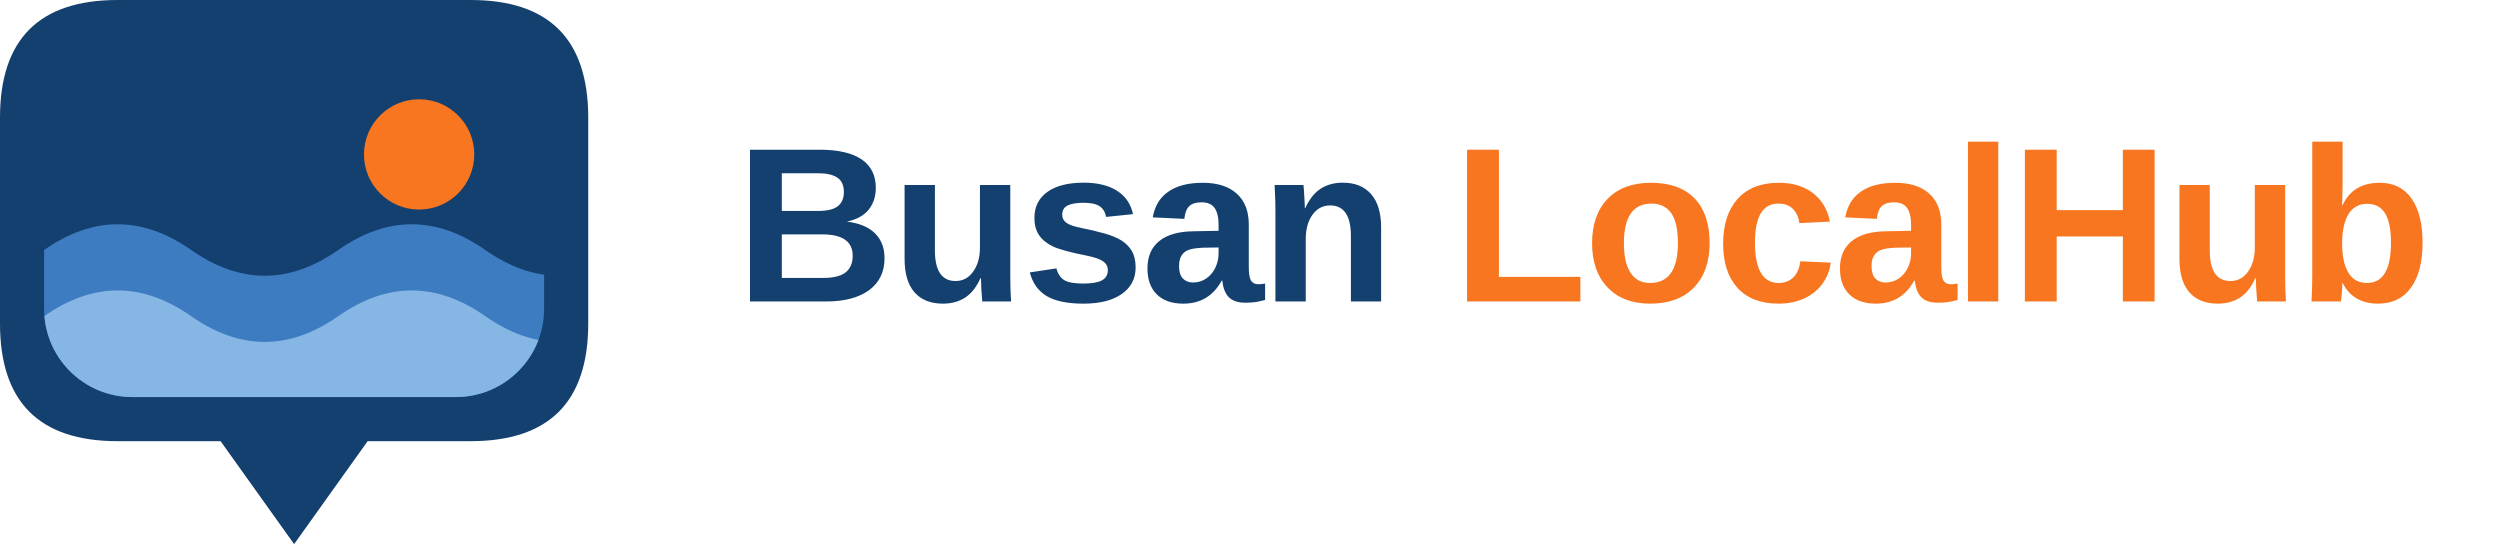
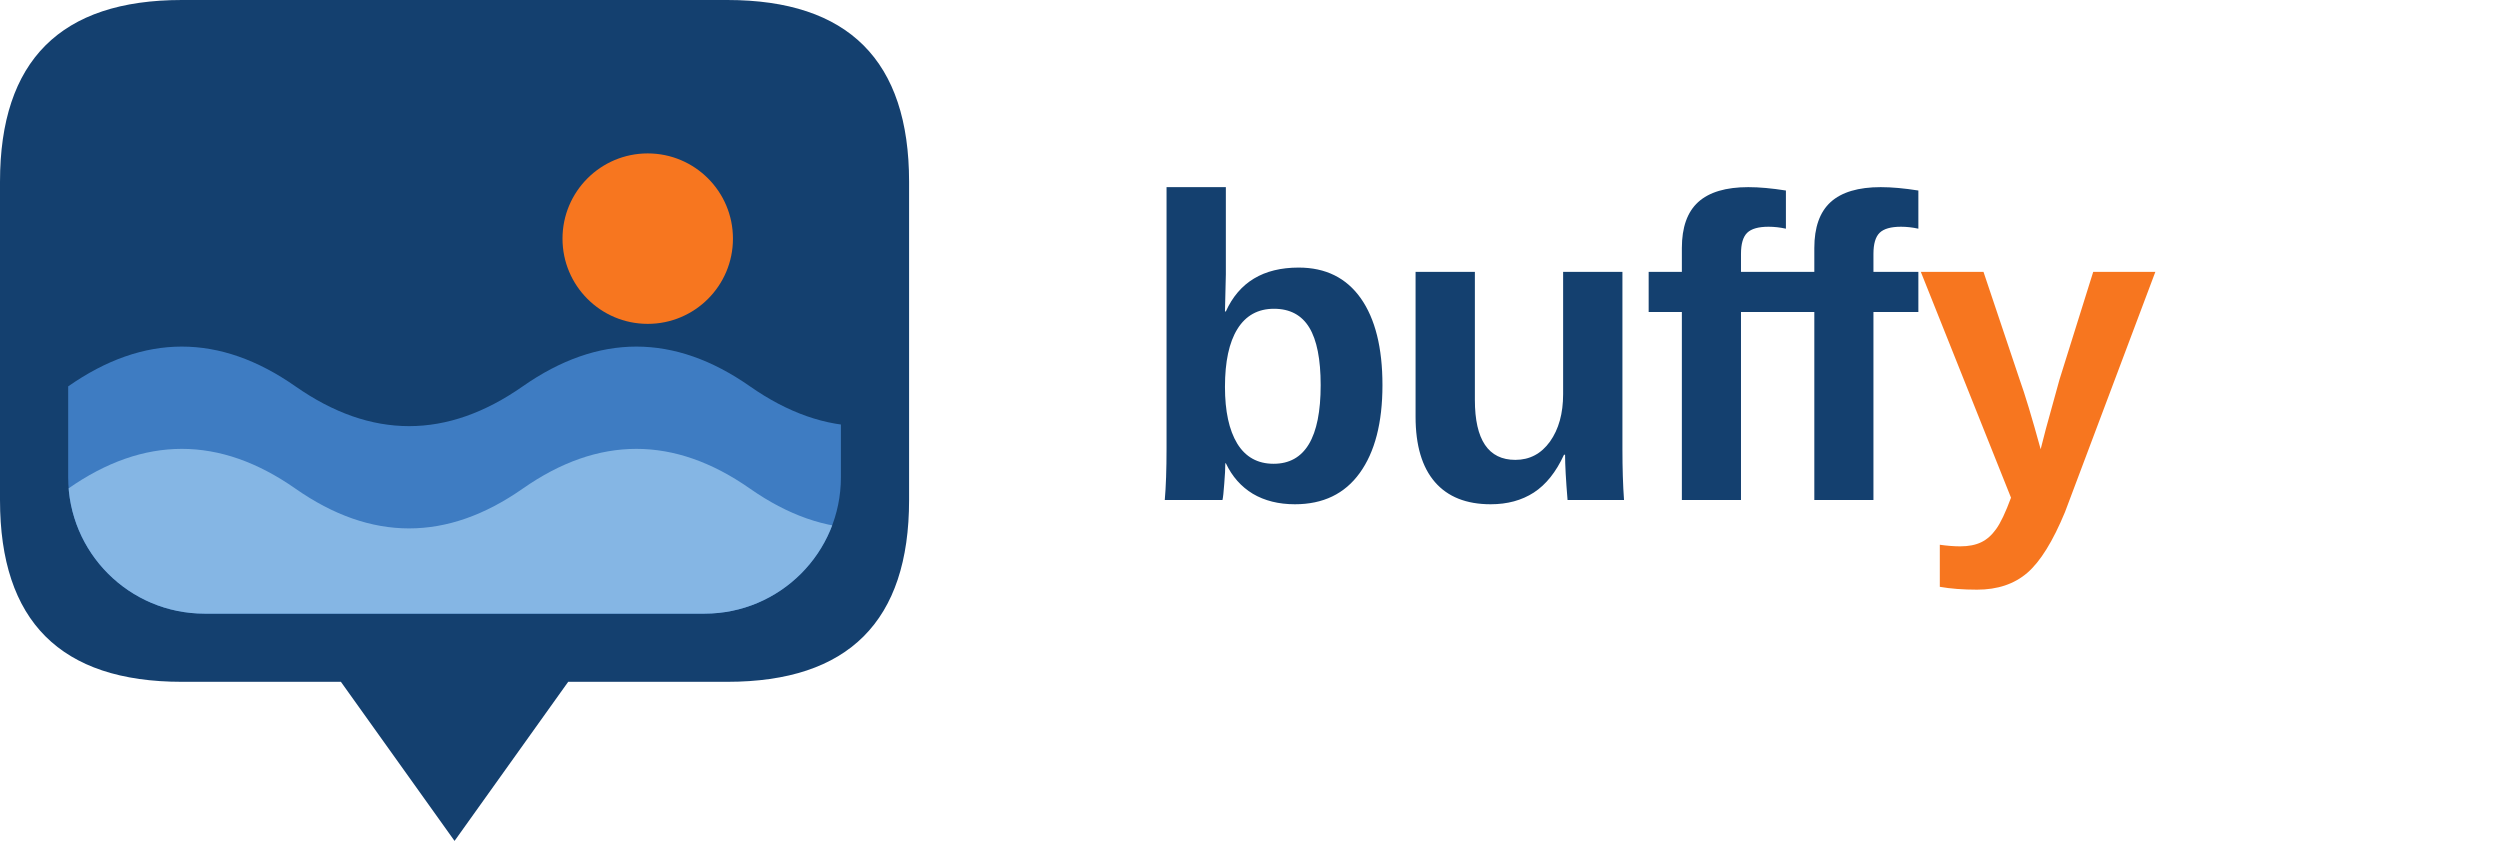
- <svg xmlns="http://www.w3.org/2000/svg" viewBox="0 0 340 74" width="340" height="74">
+ <svg xmlns="http://www.w3.org/2000/svg" viewBox="0 0 220 74" width="220" height="74">
  <defs>
    <clipPath id="bub">
      <rect x="6" y="6" width="68" height="48" rx="12" />
    </clipPath>
  </defs>
  <path d="M16 0 H64 Q80 0 80 16 V44 Q80 60 64 60 H50 L40 74 L30 60 H16 Q0 60 0 44 V16 Q0 0 16 0 Z" fill="#14406F" />
  <g clip-path="url(#bub)">
    <circle cx="57" cy="21" r="7.5" fill="#F7761F" />
    <path d="M6 34 Q16 27 26 34 T46 34 T66 34 T86 34 V54 H6 Z" fill="#3E7CC2" />
    <path d="M6 43 Q16 36 26 43 T46 43 T66 43 T86 43 V54 H6 Z" fill="#85B6E4" />
  </g>
-   <text x="100" y="41" font-family="Pretendard, 'Apple SD Gothic Neo', 'Noto Sans KR', 'Segoe UI', Arial, sans-serif" font-size="30" font-weight="600" fill="#14406F" letter-spacing="-0.5">Busan <tspan fill="#F7761F">LocalHub</tspan>
+   <text x="100" y="44" font-family="Pretendard, 'Apple SD Gothic Neo', 'Noto Sans KR', 'Segoe UI', Arial, sans-serif" font-size="38" font-weight="800" fill="#14406F" letter-spacing="-1">buff<tspan fill="#F7761F">y</tspan>
  </text>
</svg>
